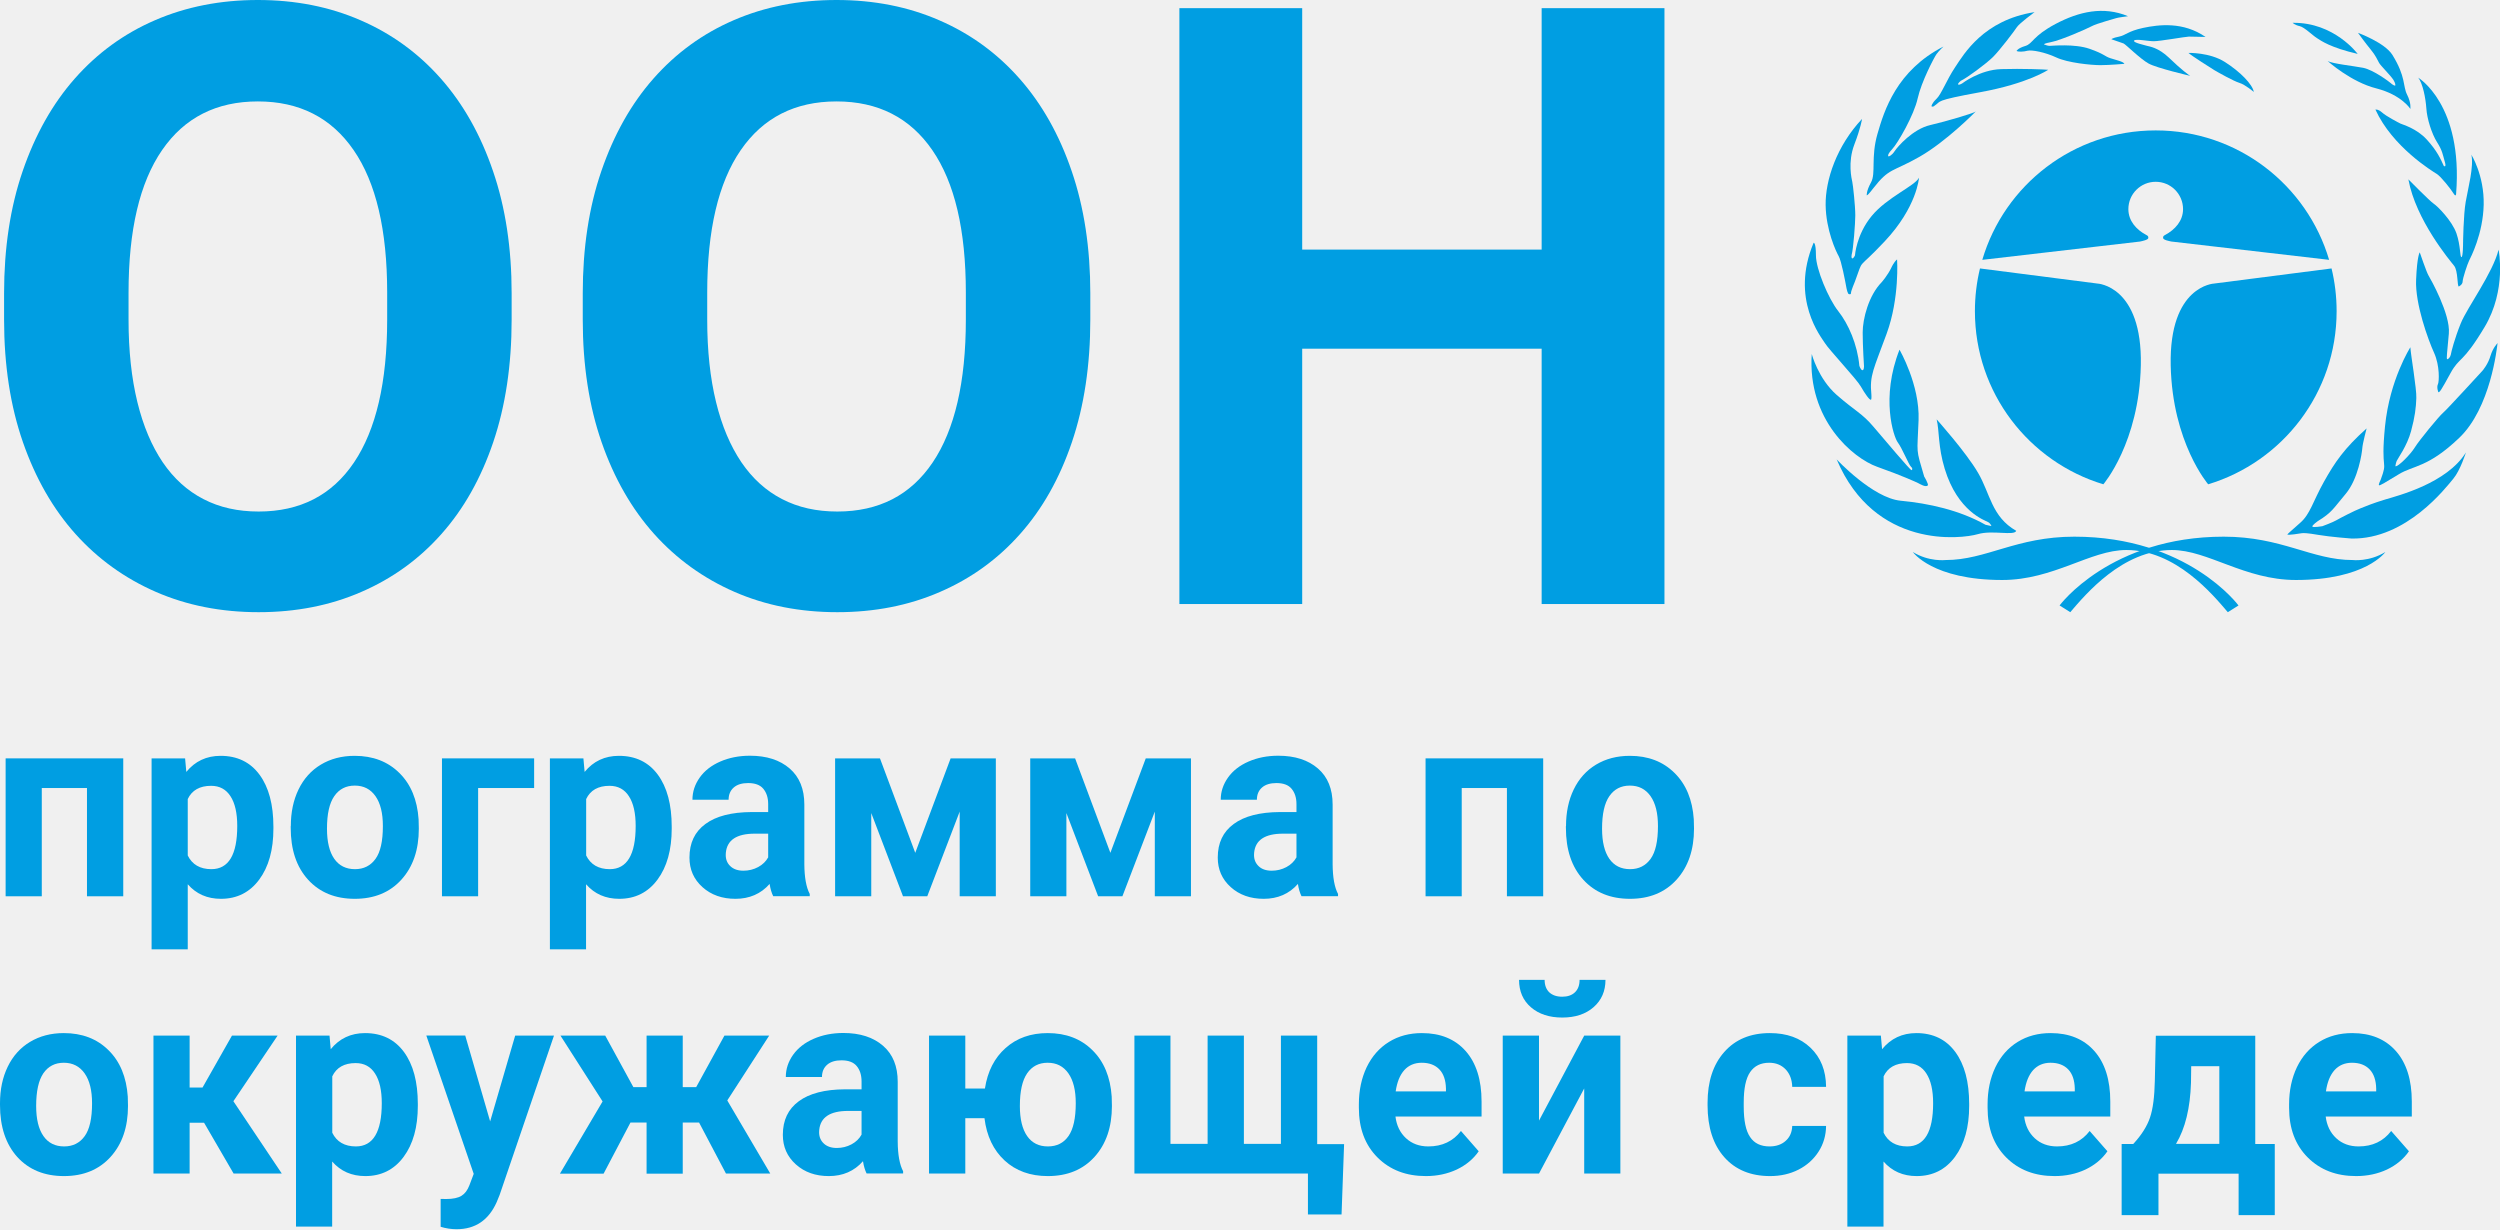
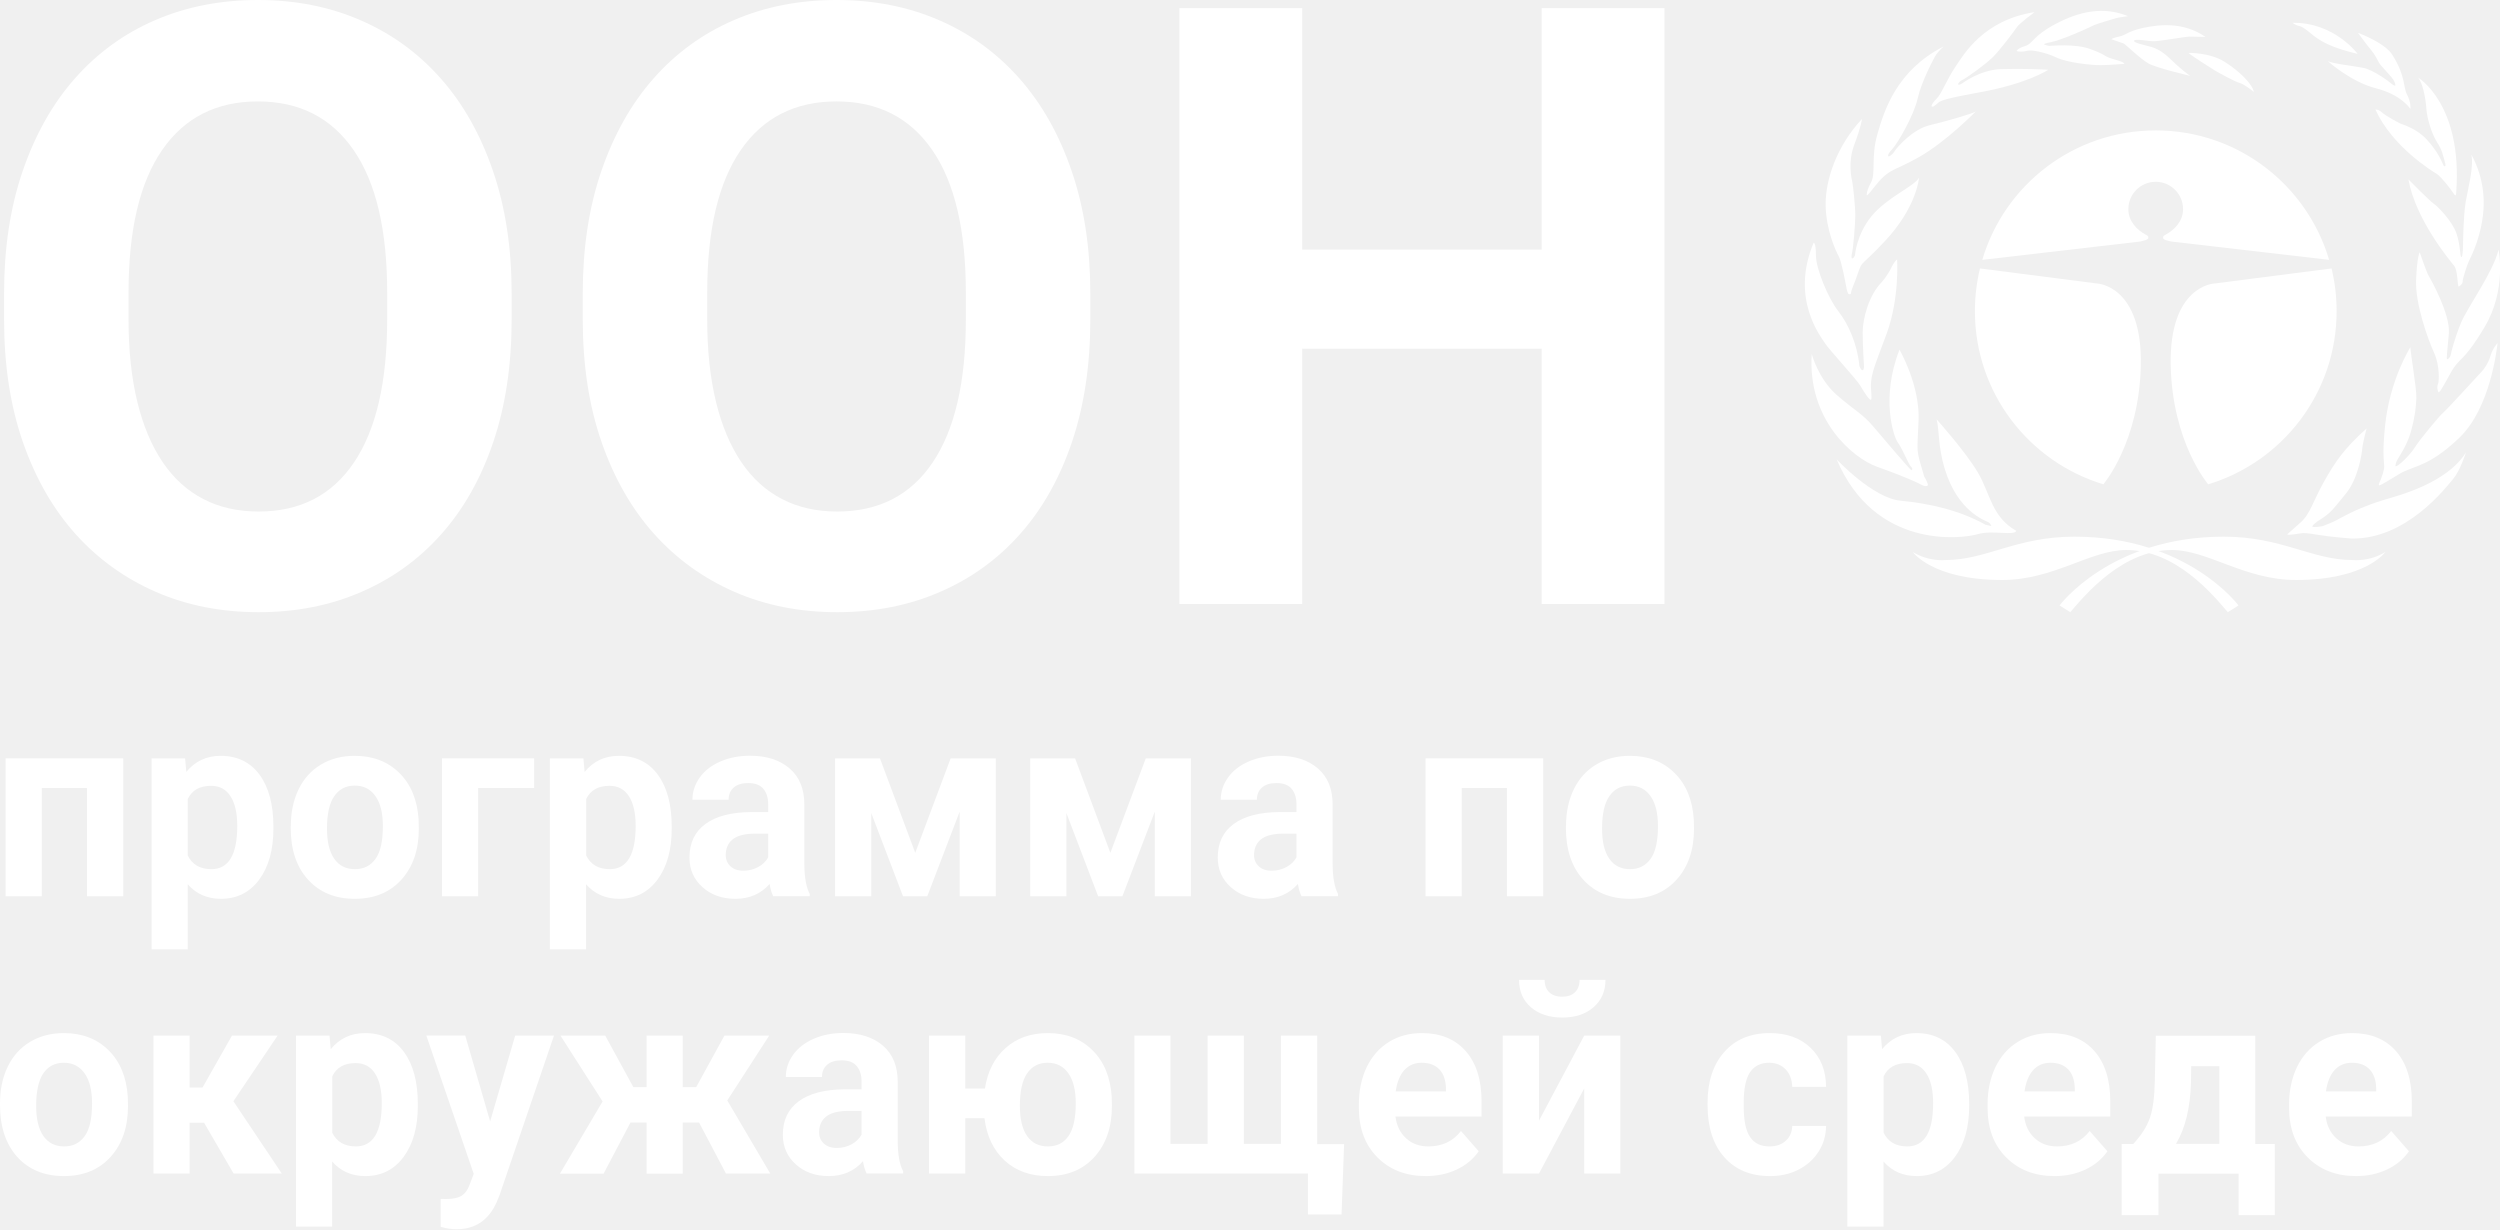
<svg xmlns="http://www.w3.org/2000/svg" version="1.1" id="Layer_1" x="0px" y="0px" viewBox="0 0 226.77 111.51" style="enable-background:new 0 0 226.77 111.51;" xml:space="preserve">
  <style type="text/css">
		.unep_0 {
- 			fill: #009EE2;
+ 			fill: #fff;
		}
	</style>
  <g>
    <g>
      <path class="unep_0" d="M11.18,81.3H7.89v-9.82h-4.1v9.82H0.51V68.79h10.67V81.3z" />
      <path class="unep_0" d="M24.8,75.16c0,1.93-0.43,3.47-1.29,4.63c-0.86,1.16-2.02,1.74-3.47,1.74c-1.24,0-2.24-0.44-3.01-1.32v5.9    h-3.28V68.79h3.04l0.11,1.23c0.79-0.97,1.83-1.46,3.11-1.46c1.51,0,2.69,0.57,3.53,1.71s1.26,2.71,1.26,4.72V75.16z M21.52,74.92    c0-1.16-0.2-2.06-0.61-2.69c-0.4-0.63-0.99-0.95-1.76-0.95c-1.03,0-1.74,0.4-2.12,1.2v5.12c0.4,0.82,1.12,1.24,2.14,1.24    C20.74,78.84,21.52,77.53,21.52,74.92z" />
      <path class="unep_0" d="M26.38,74.93c0-1.24,0.23-2.35,0.7-3.32c0.47-0.97,1.14-1.72,2.02-2.25c0.88-0.53,1.9-0.8,3.07-0.8    c1.66,0,3.01,0.52,4.05,1.55c1.05,1.03,1.63,2.44,1.75,4.21l0.02,0.85c0,1.92-0.53,3.46-1.58,4.62c-1.05,1.16-2.46,1.74-4.23,1.74    c-1.77,0-3.18-0.58-4.23-1.73c-1.06-1.16-1.58-2.73-1.58-4.72V74.93z M29.66,75.17c0,1.19,0.22,2.1,0.66,2.73    c0.44,0.63,1.07,0.94,1.88,0.94c0.79,0,1.41-0.31,1.86-0.93c0.45-0.62,0.67-1.61,0.67-2.98c0-1.17-0.22-2.07-0.67-2.71    c-0.45-0.64-1.07-0.96-1.88-0.96c-0.8,0-1.42,0.32-1.86,0.96C29.88,72.85,29.66,73.83,29.66,75.17z" />
      <path class="unep_0" d="M48.45,71.48h-5.08v9.82h-3.28V68.79h8.36V71.48z" />
      <path class="unep_0" d="M60.93,75.16c0,1.93-0.43,3.47-1.29,4.63c-0.86,1.16-2.02,1.74-3.47,1.74c-1.24,0-2.24-0.44-3.01-1.32v5.9    h-3.28V68.79h3.04l0.11,1.23c0.79-0.97,1.83-1.46,3.11-1.46c1.51,0,2.69,0.57,3.53,1.71s1.26,2.71,1.26,4.72V75.16z M57.66,74.92    c0-1.16-0.2-2.06-0.61-2.69c-0.4-0.63-0.99-0.95-1.76-0.95c-1.03,0-1.74,0.4-2.12,1.2v5.12c0.4,0.82,1.12,1.24,2.14,1.24    C56.87,78.84,57.66,77.53,57.66,74.92z" />
      <path class="unep_0" d="M70.14,81.3c-0.15-0.3-0.26-0.67-0.33-1.12c-0.79,0.9-1.83,1.35-3.1,1.35c-1.2,0-2.2-0.35-2.99-1.06    c-0.79-0.71-1.18-1.6-1.18-2.68c0-1.33,0.48-2.34,1.45-3.05c0.96-0.71,2.36-1.07,4.18-1.08h1.51v-0.72c0-0.58-0.15-1.04-0.44-1.39    c-0.29-0.35-0.75-0.52-1.38-0.52c-0.55,0-0.99,0.13-1.3,0.4c-0.31,0.27-0.47,0.64-0.47,1.11h-3.28c0-0.72,0.22-1.39,0.66-2.01    c0.44-0.62,1.06-1.1,1.86-1.45c0.8-0.35,1.7-0.53,2.7-0.53c1.51,0,2.71,0.39,3.6,1.16c0.89,0.77,1.33,1.86,1.33,3.27v5.42    c0.01,1.19,0.17,2.09,0.49,2.69v0.2H70.14z M67.43,78.98c0.48,0,0.93-0.11,1.34-0.33s0.71-0.52,0.91-0.88v-2.15h-1.22    c-1.64,0-2.51,0.58-2.62,1.73l-0.01,0.2c0,0.42,0.14,0.76,0.43,1.03C66.54,78.84,66.93,78.98,67.43,78.98z" />
      <path class="unep_0" d="M83.02,77.36l3.21-8.57h4.1V81.3h-3.28v-7.68l-2.94,7.68h-2.2l-2.88-7.55v7.55h-3.28V68.79h4.07L83.02,77.36z    " />
      <path class="unep_0" d="M100.72,77.36l3.21-8.57h4.1V81.3h-3.28v-7.68l-2.94,7.68h-2.2l-2.88-7.55v7.55h-3.28V68.79h4.07    L100.72,77.36z" />
      <path class="unep_0" d="M118.06,81.3c-0.15-0.3-0.26-0.67-0.33-1.12c-0.79,0.9-1.83,1.35-3.1,1.35c-1.2,0-2.2-0.35-2.99-1.06    c-0.79-0.71-1.18-1.6-1.18-2.68c0-1.33,0.48-2.34,1.45-3.05c0.96-0.71,2.36-1.07,4.18-1.08h1.51v-0.72c0-0.58-0.15-1.04-0.44-1.39    c-0.29-0.35-0.75-0.52-1.38-0.52c-0.55,0-0.99,0.13-1.3,0.4c-0.31,0.27-0.47,0.64-0.47,1.11h-3.28c0-0.72,0.22-1.39,0.66-2.01    c0.44-0.62,1.06-1.1,1.86-1.45c0.8-0.35,1.7-0.53,2.7-0.53c1.51,0,2.71,0.39,3.6,1.16c0.89,0.77,1.33,1.86,1.33,3.27v5.42    c0.01,1.19,0.17,2.09,0.49,2.69v0.2H118.06z M115.35,78.98c0.48,0,0.93-0.11,1.34-0.33s0.71-0.52,0.91-0.88v-2.15h-1.22    c-1.64,0-2.51,0.58-2.62,1.73l-0.01,0.2c0,0.42,0.14,0.76,0.43,1.03C114.45,78.84,114.85,78.98,115.35,78.98z" />
      <path class="unep_0" d="M139.98,81.3h-3.29v-9.82h-4.1v9.82h-3.28V68.79h10.67V81.3z" />
      <path class="unep_0" d="M142.05,74.93c0-1.24,0.23-2.35,0.7-3.32c0.47-0.97,1.14-1.72,2.02-2.25c0.88-0.53,1.9-0.8,3.07-0.8    c1.66,0,3.01,0.52,4.05,1.55c1.05,1.03,1.63,2.44,1.75,4.21l0.02,0.85c0,1.92-0.53,3.46-1.58,4.62c-1.05,1.16-2.46,1.74-4.23,1.74    c-1.77,0-3.18-0.58-4.23-1.73c-1.06-1.16-1.58-2.73-1.58-4.72V74.93z M145.32,75.17c0,1.19,0.22,2.1,0.66,2.73    c0.44,0.63,1.07,0.94,1.88,0.94c0.79,0,1.41-0.31,1.86-0.93c0.45-0.62,0.67-1.61,0.67-2.98c0-1.17-0.22-2.07-0.67-2.71    c-0.45-0.64-1.07-0.96-1.88-0.96c-0.8,0-1.42,0.32-1.86,0.96C145.54,72.85,145.32,73.83,145.32,75.17z" />
    </g>
    <g>
      <path class="unep_0" d="M0,100.08c0-1.24,0.23-2.35,0.7-3.32s1.14-1.72,2.02-2.25c0.88-0.53,1.9-0.8,3.07-0.8    c1.66,0,3.01,0.52,4.05,1.55c1.05,1.03,1.63,2.44,1.75,4.21l0.02,0.85c0,1.92-0.53,3.46-1.58,4.62c-1.05,1.16-2.46,1.74-4.23,1.74    c-1.77,0-3.18-0.58-4.23-1.73C0.53,103.79,0,102.22,0,100.23V100.08z M3.28,100.32c0,1.19,0.22,2.1,0.66,2.73    c0.44,0.63,1.07,0.94,1.88,0.94c0.79,0,1.41-0.31,1.86-0.93c0.45-0.62,0.67-1.61,0.67-2.98c0-1.17-0.22-2.07-0.67-2.71    C7.23,96.73,6.6,96.4,5.79,96.4c-0.8,0-1.42,0.32-1.86,0.96C3.5,98,3.28,98.98,3.28,100.32z" />
      <path class="unep_0" d="M18.51,101.84H17.2v4.61h-3.28V93.94h3.28v4.71h1.17l2.67-4.71h4.14l-4.01,5.95l4.39,6.56h-4.37L18.51,101.84    z" />
      <path class="unep_0" d="M37.9,100.31c0,1.93-0.43,3.47-1.29,4.63c-0.86,1.16-2.02,1.74-3.47,1.74c-1.24,0-2.24-0.44-3.01-1.32v5.9    h-3.28V93.94h3.04l0.11,1.23c0.79-0.97,1.83-1.46,3.11-1.46c1.51,0,2.69,0.57,3.53,1.71s1.26,2.71,1.26,4.72V100.31z     M34.63,100.07c0-1.16-0.2-2.06-0.61-2.69c-0.4-0.63-0.99-0.95-1.76-0.95c-1.03,0-1.74,0.4-2.12,1.2v5.12    c0.4,0.82,1.12,1.24,2.14,1.24C33.84,103.99,34.63,102.68,34.63,100.07z" />
      <path class="unep_0" d="M44.46,101.72l2.27-7.78h3.52l-4.93,14.45l-0.27,0.66c-0.73,1.63-1.94,2.45-3.63,2.45    c-0.48,0-0.96-0.07-1.45-0.22v-2.53l0.5,0.01c0.62,0,1.08-0.1,1.39-0.29c0.31-0.19,0.55-0.51,0.72-0.96l0.39-1.03l-4.3-12.55h3.53    L44.46,101.72z" />
      <path class="unep_0" d="M63.41,101.82h-1.48v4.64h-3.28v-4.64h-1.46l-2.44,4.64h-3.96l3.87-6.55l-3.82-5.97h4.06l2.55,4.67h1.2v-4.67    h3.28v4.67h1.22l2.56-4.67h4.06l-3.8,5.88l3.9,6.63h-4.02L63.41,101.82z" />
      <path class="unep_0" d="M78.61,106.45c-0.15-0.3-0.26-0.67-0.33-1.12c-0.79,0.9-1.83,1.35-3.1,1.35c-1.2,0-2.2-0.35-2.99-1.06    c-0.79-0.71-1.18-1.6-1.18-2.68c0-1.33,0.48-2.34,1.45-3.05c0.96-0.71,2.36-1.07,4.18-1.08h1.51v-0.72c0-0.58-0.15-1.04-0.44-1.39    c-0.29-0.35-0.75-0.52-1.38-0.52c-0.55,0-0.99,0.13-1.3,0.4c-0.31,0.27-0.47,0.64-0.47,1.11h-3.28c0-0.72,0.22-1.39,0.66-2.01    c0.44-0.62,1.06-1.1,1.86-1.45c0.8-0.35,1.7-0.53,2.7-0.53c1.51,0,2.71,0.39,3.6,1.16c0.89,0.77,1.33,1.86,1.33,3.27v5.42    c0.01,1.19,0.17,2.09,0.49,2.69v0.2H78.61z M75.9,104.13c0.48,0,0.93-0.11,1.34-0.33c0.41-0.22,0.71-0.52,0.91-0.88v-2.15h-1.22    c-1.64,0-2.51,0.58-2.62,1.73l-0.01,0.2c0,0.42,0.14,0.76,0.43,1.03C75.01,103.99,75.4,104.13,75.9,104.13z" />
      <path class="unep_0" d="M87.57,98.74h1.77c0.24-1.56,0.87-2.79,1.88-3.68c1.01-0.9,2.28-1.35,3.82-1.35c1.66,0,3.01,0.52,4.05,1.55    c1.05,1.03,1.63,2.44,1.75,4.21l0.02,0.85c0,1.92-0.53,3.46-1.58,4.62c-1.05,1.16-2.46,1.74-4.23,1.74c-1.59,0-2.9-0.47-3.92-1.41    c-1.02-0.94-1.63-2.22-1.83-3.84h-1.74v5.02h-3.29V93.94h3.29V98.74z M92.51,100.32c0,1.19,0.22,2.1,0.66,2.73    c0.44,0.63,1.07,0.94,1.88,0.94c0.81,0,1.43-0.31,1.87-0.94c0.44-0.63,0.66-1.62,0.66-2.98c0-1.17-0.22-2.07-0.67-2.71    c-0.45-0.64-1.07-0.96-1.88-0.96c-0.8,0-1.42,0.32-1.86,0.96C92.73,98,92.51,98.98,92.51,100.32z" />
      <path class="unep_0" d="M106.17,93.94v9.82h3.37v-9.82h3.29v9.82h3.36v-9.82h3.29v9.84h2.44l-0.23,6.38h-3.05v-3.71H102.9V93.94    H106.17z" />
      <path class="unep_0" d="M129.34,106.68c-1.8,0-3.26-0.56-4.39-1.69c-1.13-1.13-1.69-2.63-1.69-4.5v-0.32c0-1.26,0.24-2.38,0.71-3.37    c0.48-0.99,1.15-1.75,2.02-2.29c0.87-0.54,1.87-0.8,2.99-0.8c1.68,0,3,0.54,3.96,1.62c0.96,1.08,1.45,2.61,1.45,4.59v1.36h-7.81    c0.1,0.82,0.42,1.47,0.96,1.97c0.53,0.49,1.21,0.74,2.02,0.74c1.26,0,2.25-0.47,2.96-1.4l1.61,1.84c-0.49,0.71-1.16,1.26-2,1.66    C131.29,106.48,130.36,106.68,129.34,106.68z M128.96,96.4c-0.65,0-1.18,0.23-1.58,0.67c-0.4,0.45-0.66,1.09-0.78,1.93h4.56v-0.27    c-0.02-0.74-0.21-1.32-0.59-1.72S129.66,96.4,128.96,96.4z" />
      <path class="unep_0" d="M143.7,93.94h3.28v12.51h-3.28v-7.72l-4.1,7.72h-3.29V93.94h3.29v7.71L143.7,93.94z M145.63,88.88    c0,1.02-0.36,1.85-1.08,2.48c-0.72,0.63-1.67,0.94-2.84,0.94c-1.17,0-2.12-0.31-2.84-0.93c-0.72-0.62-1.08-1.45-1.08-2.49h2.32    c0,0.48,0.14,0.86,0.42,1.13c0.28,0.26,0.67,0.4,1.17,0.4c0.49,0,0.88-0.13,1.16-0.4c0.28-0.27,0.42-0.64,0.42-1.13H145.63z" />
      <path class="unep_0" d="M160.51,103.99c0.6,0,1.1-0.17,1.47-0.51c0.38-0.34,0.57-0.79,0.59-1.35h3.07c-0.01,0.85-0.23,1.63-0.68,2.33    s-1.06,1.25-1.83,1.64c-0.77,0.39-1.63,0.58-2.57,0.58c-1.75,0-3.14-0.57-4.15-1.71c-1.01-1.14-1.52-2.71-1.52-4.71v-0.22    c0-1.93,0.5-3.47,1.51-4.61c1.01-1.15,2.39-1.72,4.14-1.72c1.53,0,2.76,0.44,3.69,1.33c0.93,0.89,1.4,2.07,1.41,3.55h-3.07    c-0.02-0.65-0.21-1.17-0.59-1.58c-0.38-0.4-0.88-0.61-1.5-0.61c-0.76,0-1.34,0.28-1.73,0.85c-0.39,0.57-0.58,1.49-0.58,2.76v0.35    c0,1.29,0.19,2.22,0.58,2.78C159.13,103.71,159.72,103.99,160.51,103.99z" />
      <path class="unep_0" d="M178.62,100.31c0,1.93-0.43,3.47-1.29,4.63c-0.86,1.16-2.02,1.74-3.47,1.74c-1.24,0-2.24-0.44-3.01-1.32v5.9    h-3.28V93.94h3.04l0.11,1.23c0.79-0.97,1.83-1.46,3.11-1.46c1.51,0,2.69,0.57,3.53,1.71s1.26,2.71,1.26,4.72V100.31z     M175.35,100.07c0-1.16-0.2-2.06-0.61-2.69c-0.4-0.63-0.99-0.95-1.76-0.95c-1.03,0-1.74,0.4-2.12,1.2v5.12    c0.4,0.82,1.12,1.24,2.14,1.24C174.57,103.99,175.35,102.68,175.35,100.07z" />
      <path class="unep_0" d="M186.37,106.68c-1.8,0-3.26-0.56-4.39-1.69c-1.13-1.13-1.69-2.63-1.69-4.5v-0.32c0-1.26,0.24-2.38,0.71-3.37    c0.48-0.99,1.15-1.75,2.02-2.29c0.87-0.54,1.87-0.8,2.99-0.8c1.68,0,3,0.54,3.96,1.62c0.96,1.08,1.45,2.61,1.45,4.59v1.36h-7.81    c0.1,0.82,0.42,1.47,0.96,1.97c0.53,0.49,1.21,0.74,2.02,0.74c1.26,0,2.25-0.47,2.96-1.4l1.61,1.84c-0.49,0.71-1.16,1.26-2,1.66    C188.32,106.48,187.39,106.68,186.37,106.68z M186,96.4c-0.65,0-1.18,0.23-1.58,0.67c-0.4,0.45-0.66,1.09-0.78,1.93h4.56v-0.27    c-0.02-0.74-0.21-1.32-0.59-1.72C187.23,96.61,186.69,96.4,186,96.4z" />
      <path class="unep_0" d="M193.51,103.76c0.74-0.8,1.24-1.59,1.51-2.38s0.41-1.9,0.44-3.34l0.09-4.09h9.02v9.82h1.77v6.45h-3.28v-3.76    h-7.27v3.76h-3.34v-6.45H193.51z M197.38,103.76h3.93v-7.05h-2.55l-0.02,1.5C198.67,100.5,198.22,102.36,197.38,103.76z" />
      <path class="unep_0" d="M213.72,106.68c-1.8,0-3.26-0.56-4.39-1.69c-1.13-1.13-1.69-2.63-1.69-4.5v-0.32c0-1.26,0.24-2.38,0.71-3.37    c0.48-0.99,1.15-1.75,2.02-2.29c0.87-0.54,1.87-0.8,2.99-0.8c1.68,0,3,0.54,3.96,1.62c0.96,1.08,1.45,2.61,1.45,4.59v1.36h-7.81    c0.1,0.82,0.42,1.47,0.96,1.97c0.53,0.49,1.21,0.74,2.02,0.74c1.26,0,2.25-0.47,2.96-1.4l1.61,1.84c-0.49,0.71-1.16,1.26-2,1.66    C215.67,106.48,214.74,106.68,213.72,106.68z M213.34,96.4c-0.65,0-1.18,0.23-1.58,0.67c-0.4,0.45-0.66,1.09-0.78,1.93h4.56v-0.27    c-0.02-0.74-0.21-1.32-0.59-1.72S214.04,96.4,213.34,96.4z" />
    </g>
    <g>
      <g>
        <g>
          <g>
            <g>
              <g>
                <path class="unep_0" d="M190.79,43.93c-6.74-2.04-11.65-8.29-11.65-15.7c0-1.34,0.16-2.64,0.46-3.88l10.65,1.37         c0,0,4.09,0.18,3.94,7.42C194.04,40.16,190.79,43.93,190.79,43.93z" />
                <path class="unep_0" d="M200.3,43.93c6.74-2.04,11.65-8.29,11.65-15.7c0-1.34-0.16-2.64-0.46-3.88l-10.65,1.37         c0,0-4.09,0.18-3.94,7.42C197.05,40.16,200.3,43.93,200.3,43.93z" />
                <path class="unep_0" d="M195.54,16.49c1.37,0,2.48,1.11,2.48,2.48c0,1.07-0.73,1.86-1.62,2.34c-0.11,0.06-0.21,0.11-0.19,0.28         c0.02,0.18,0.53,0.27,0.75,0.32l14.31,1.66c-2.01-6.79-8.29-11.74-15.72-11.74h-0.02c-7.44,0-13.72,4.95-15.72,11.74         l14.31-1.66c0.22-0.05,0.73-0.15,0.75-0.32c0.02-0.17-0.08-0.22-0.19-0.28c-0.89-0.47-1.62-1.27-1.62-2.34         C193.06,17.6,194.17,16.49,195.54,16.49L195.54,16.49z" />
              </g>
              <g>
                <path class="unep_0" d="M202.08,55.53l0.97-0.61c0,0-4.6-6.24-14.89-6.24c-5.27,0-7.99,2.12-11.68,2.12c0,0-1.51,0.18-2.97-0.73         c0,0,1.76,2.54,8.11,2.54c4.66,0,7.99-2.72,11.26-2.72C197.36,49.9,200.69,53.9,202.08,55.53z" />
              </g>
              <g>
                <path class="unep_0" d="M187.79,55.53l-0.97-0.61c0,0,4.6-6.24,14.89-6.24c5.27,0,7.99,2.12,11.69,2.12c0,0,1.51,0.18,2.97-0.73         c0,0-1.76,2.54-8.11,2.54c-4.66,0-7.99-2.72-11.26-2.72C192.52,49.9,189.19,53.9,187.79,55.53z" />
              </g>
              <path class="unep_0" d="M182.89,48.15c-0.18,0.48-2.15-0.09-3.48,0.3c-1.49,0.44-9.35,1.39-12.81-6.78c0,0,3.27,3.51,5.81,3.75        c2.54,0.24,5.33,0.85,7.69,2.18l0.54,0.12c0,0-0.08-0.24-0.3-0.36c-0.31-0.17-2.76-0.96-3.94-4.84        c-0.61-2-0.48-3.45-0.73-4.48c0,0,2.66,2.97,3.75,4.84C180.53,44.76,180.65,46.88,182.89,48.15z" />
              <path class="unep_0" d="M174.87,44.03c-0.2,0.2-0.7-0.12-0.88-0.21c-0.18-0.09-1.49-0.69-3.72-1.48        c-2.21-0.79-6.33-4.27-5.93-10.23c0,0,0.58,2.24,2.27,3.72c1.7,1.48,2.3,1.66,3.33,2.88c1.03,1.21,3.36,3.97,3.45,3.94        c0.09-0.03,0.12-0.18-0.06-0.33s-0.79-1.66-1.18-2.18c-0.39-0.51-1.57-4.06,0.15-8.42c0,0,1.85,3.18,1.73,6.39        c-0.12,3.21-0.27,2.45,0.51,5.12C174.54,43.21,174.96,43.94,174.87,44.03z" />
              <path class="unep_0" d="M169.72,36.25c-0.11,0.11-0.58-0.58-0.94-1.21c-0.36-0.64-2.91-3.36-3.24-3.91        c-0.33-0.54-3.18-4-1.03-9.11c0,0,0.21-0.06,0.21,1.15c0,1.21,1.12,3.91,2.03,5.06c0.91,1.15,1.73,3,1.91,4.96        c0,0,0.12,0.36,0.27,0.39c0.15,0.03,0.15-0.36,0.15-0.36s-0.12-1.82-0.12-3.06c0-1.24,0.54-3.36,1.73-4.57        c0,0,0.54-0.61,0.88-1.33c0,0,0.21-0.48,0.51-0.73c0,0,0.24,3.48-0.94,6.72c-1.18,3.24-1.57,3.78-1.39,5.54        C169.75,35.8,169.78,36.19,169.72,36.25z" />
              <path class="unep_0" d="M167.72,26.68c-0.12,0-0.21-0.42-0.27-0.76c-0.06-0.33-0.42-2.27-0.67-2.69        c-0.24-0.42-1.15-2.36-1.18-4.63c-0.03-2.27,1-5.36,3.3-7.81c0,0-0.09,0.73-0.7,2.33c-0.61,1.6-0.24,3.12-0.18,3.39        c0.06,0.27,0.27,2.15,0.27,3.03c0,0.7-0.18,3.09-0.33,3.57c0,0-0.06,0.33,0.06,0.33s0.24-0.27,0.24-0.27s0.12-1.88,1.51-3.57        c1.39-1.7,3.91-2.72,4.3-3.48c0,0-0.18,2.66-3.12,5.78c-2.61,2.78-1.85,1.36-2.69,3.63c0,0-0.36,0.85-0.36,1.03        C167.91,26.75,167.72,26.68,167.72,26.68z" />
              <path class="unep_0" d="M169.33,17.72c0,0-0.06-0.36,0.39-1.18c0.45-0.82-0.03-2.27,0.58-4.39s1.73-5.75,5.99-7.93        c0,0-0.42,0.39-0.64,0.7c-0.21,0.3-1.36,2.48-1.7,4c-0.33,1.51-1.79,4.06-2.33,4.63c-0.54,0.58-0.3,0.64-0.3,0.64        s0.27-0.06,0.54-0.48c0.27-0.42,1.66-2,3.21-2.36c1.54-0.36,4-1.09,4.15-1.24c0,0-2.66,2.72-5.12,4.12s-2.72,0.97-4.18,2.85        C169.93,17.06,169.45,17.72,169.33,17.72z" />
              <path class="unep_0" d="M175.2,9.64c0,0,0-0.24,0.45-0.67c0.45-0.42,0.91-1.7,1.7-2.88c0.79-1.18,2.57-4.27,7.2-4.99        c0,0-1.39,1.03-1.6,1.36c-0.21,0.33-1.57,2.12-2.18,2.72s-2.33,1.88-2.91,2.15c0,0-0.3,0.24-0.24,0.33        c0.06,0.09,0.36-0.09,0.36-0.09s1.6-1.24,3.54-1.3c1.94-0.06,3.97,0.03,4.27,0.06c0,0-1.82,1.24-6.15,2.03        c-4.33,0.79-3.51,0.82-4.18,1.24C175.47,9.61,175.32,9.73,175.2,9.64z" />
              <path class="unep_0" d="M182.92,4.62c0,0,0.09-0.24,0.79-0.45c0.7-0.21,0.64-0.88,2.75-2c2.12-1.12,4.33-1.63,6.57-0.7        c0,0-0.94,0.12-1.09,0.18c-0.15,0.06-1.76,0.48-2.21,0.73c-0.45,0.24-2.78,1.27-3.72,1.45c-0.94,0.18-0.48,0.24-0.48,0.24        s0.21,0.09,0.39,0.09s2.27-0.21,3.63,0.27c1.36,0.48,1.33,0.67,1.88,0.85c0.54,0.18,1.18,0.3,1.27,0.51        c0,0-1.36,0.12-2.18,0.12c-0.82,0-2.97-0.21-4-0.7c-1.03-0.48-2.21-0.7-2.6-0.61C183.53,4.71,183.04,4.71,182.92,4.62z" />
              <path class="unep_0" d="M191.52,3.56c0,0,0.09-0.12,0.7-0.24s0.76-0.48,2.18-0.79c1.42-0.3,3.63-0.58,5.66,0.82        c0,0-1.24-0.03-1.51-0.03s-2.63,0.42-3.18,0.42c-0.54,0-1.63-0.24-1.79-0.06c-0.15,0.18,1,0.42,1.18,0.48        c0.18,0.06,1,0.12,2.03,1.12s1.76,1.54,1.88,1.6c0,0-3.03-0.7-3.78-1.12c-0.76-0.42-2.06-1.73-2.27-1.82        C192.4,3.86,191.52,3.56,191.52,3.56z" />
              <path class="unep_0" d="M198.51,4.8c0,0,1.91-0.06,3.3,0.82c1.39,0.88,2.51,2.03,2.63,2.72c0,0-0.79-0.67-1.3-0.82        c-0.51-0.15-1.97-0.97-2.27-1.15C200.57,6.19,198.81,5.07,198.51,4.8z" />
              <path class="unep_0" d="M207.47,48.48c0,0,0.27-0.27,1.18-1.06c0.91-0.79,1.15-1.94,2.15-3.72c1-1.79,1.85-3.03,3.87-4.84        c0,0-0.36,1.36-0.39,1.79c-0.03,0.42-0.36,2.78-1.51,4.15c-1.15,1.36-1.21,1.66-2.54,2.48c0,0-0.51,0.36-0.48,0.48        c0.03,0.12,0.91-0.03,0.91-0.03s0.97-0.36,1.27-0.54c0.3-0.18,1.66-0.88,2.21-1.09c0.54-0.21,1-0.42,2.21-0.79        c1.21-0.36,5.6-1.48,7.33-4.27c0,0-0.51,1.63-1.15,2.39c-0.64,0.76-4.24,5.51-9.23,5.42c0,0-1.97-0.15-3-0.33        c-1.03-0.18-1.39-0.18-1.54-0.15C208.59,48.39,207.62,48.57,207.47,48.48z" />
              <path class="unep_0" d="M218.64,31.5c0,0-1.88,2.94-2.3,7.17c-0.42,4.24,0.3,2.97-0.39,4.84c0,0-0.24,0.48-0.15,0.51        c0.09,0.03,0.45-0.18,1.79-1c1.33-0.82,2.63-0.58,5.48-3.3c2.85-2.72,3.42-8.14,3.48-8.6c0,0-0.42,0.42-0.64,1.15        c-0.21,0.73-0.67,1.3-0.76,1.39c-0.09,0.09-3.18,3.48-3.54,3.78c-0.36,0.3-2.18,2.51-2.57,3.15c-0.39,0.64-1.54,1.79-1.76,1.7        c0,0,0.03-0.27,0.12-0.48c0.09-0.21,0.94-1.36,1.3-2.69c0.36-1.33,0.45-2.15,0.48-3C219.22,35.28,218.67,32.16,218.64,31.5z" />
              <path class="unep_0" d="M221.18,35.58c0,0-0.19-0.44-0.03-0.76c0.09-0.18,0.18-1.63-0.36-2.82c-0.54-1.18-1.73-4.45-1.63-6.63        c0.09-2.18,0.33-2.48,0.33-2.48s0.61,1.79,0.79,2.09c0.18,0.3,2,3.51,1.85,5.27c-0.15,1.76-0.24,2.3-0.15,2.33        c0.09,0.03,0.3-0.21,0.33-0.42c0.03-0.21,0.33-1.42,0.91-2.85c0.58-1.42,2.91-4.57,3.42-6.66c0,0,0.76,3.63-1.27,7.02        c-2.03,3.39-2.24,2.63-3.09,4.18C221.43,35.4,221.31,35.58,221.18,35.58z" />
              <path class="unep_0" d="M223.03,25.99c-0.15-0.03-0.06-1.42-0.42-1.88c-0.36-0.45-3.48-4.15-4.15-7.84c0,0,1.97,2,2.3,2.21        c0.33,0.21,1.66,1.54,2.06,2.69c0.39,1.15,0.3,2.12,0.45,2.15c0.15,0.03,0.15-1.27,0.15-1.27s0.03-2.54,0.24-3.75        c0.21-1.21,0.76-3.24,0.51-4.27c0,0,1.18,1.88,1.12,4.54c-0.06,2.66-1.18,4.78-1.33,5.09c-0.15,0.3-0.58,1.6-0.58,1.88        S223.03,25.99,223.03,25.99z" />
              <path class="unep_0" d="M219.34,7.04c0,0,4.09,2.42,3.45,10.53c0,0,0,0.36-0.24-0.03s-1.12-1.51-1.51-1.76        c-0.39-0.24-4.03-2.45-5.57-5.84c0,0,0.24-0.06,0.61,0.27c0.36,0.33,1.48,0.91,1.66,1c0.18,0.09,1.45,0.42,2.39,1.45        s1.27,1.79,1.54,2.39c0,0,0.27,0.21,0.09-0.39c-0.18-0.61-0.21-1-0.7-1.76c-0.48-0.76-0.91-2.12-0.97-3.06        C220.03,8.92,219.76,7.52,219.34,7.04z" />
              <path class="unep_0" d="M218.64,9.88c0,0,0.09-0.54-0.3-1.3c-0.39-0.76-0.09-1.6-1.33-3.6c-0.7-1.12-3.12-2-3.12-2        s0.7,0.97,1.15,1.51c0.45,0.54,0.61,0.94,0.76,1.21c0.15,0.27,0.99,1.08,1.3,1.54c0.06,0.09,0.18,0.33,0.18,0.48        s-0.33-0.09-0.42-0.18c-0.09-0.09-1.57-1.21-2.51-1.39c-0.94-0.18-2.72-0.36-3.21-0.61c0,0,2.12,1.91,4.42,2.48        C217.85,8.61,218.64,9.88,218.64,9.88z" />
              <path class="unep_0" d="M213.86,4.89c0,0-2.12-2.88-5.9-2.82c0,0,0.21,0.21,0.64,0.3c0.42,0.09,1.18,0.85,1.57,1.09        C210.56,3.71,211.38,4.31,213.86,4.89z" />
            </g>
          </g>
        </g>
      </g>
    </g>
    <g>
      <g>
        <path class="unep_0" d="M46.41,28.99c0,4.13-0.56,7.84-1.67,11.12c-1.11,3.28-2.68,6.06-4.7,8.33c-2.02,2.28-4.44,4.03-7.26,5.25     c-2.82,1.23-5.93,1.84-9.32,1.84s-6.5-0.61-9.32-1.84c-2.82-1.23-5.25-2.98-7.29-5.25c-2.04-2.28-3.63-5.05-4.77-8.33     c-1.14-3.28-1.71-6.98-1.71-11.12v-2.38c0-4.11,0.56-7.81,1.69-11.1c1.13-3.29,2.7-6.09,4.73-8.39c2.03-2.3,4.45-4.07,7.28-5.29     C16.89,0.61,20,0,23.39,0c3.39,0,6.5,0.61,9.32,1.84c2.82,1.22,5.25,2.99,7.28,5.29c2.03,2.3,3.61,5.1,4.73,8.39     c1.13,3.29,1.69,6.99,1.69,11.1V28.99z M35.12,26.54c0-5.67-1.01-9.97-3.04-12.92c-2.03-2.95-4.93-4.42-8.69-4.42     c-3.76,0-6.66,1.47-8.69,4.42c-2.03,2.95-3.04,7.25-3.04,12.92v2.45c0,2.82,0.27,5.31,0.8,7.48c0.53,2.17,1.3,3.98,2.3,5.46     c1,1.47,2.23,2.59,3.69,3.34c1.46,0.76,3.13,1.13,5.01,1.13c3.76,0,6.65-1.48,8.65-4.45c2-2.97,3.01-7.29,3.01-12.96V26.54z" />
        <path class="unep_0" d="M98.9,28.99c0,4.13-0.56,7.84-1.67,11.12c-1.11,3.28-2.68,6.06-4.7,8.33c-2.02,2.28-4.44,4.03-7.26,5.25     c-2.82,1.23-5.93,1.84-9.32,1.84c-3.39,0-6.5-0.61-9.32-1.84c-2.82-1.23-5.25-2.98-7.29-5.25c-2.04-2.28-3.63-5.05-4.77-8.33     c-1.14-3.28-1.71-6.98-1.71-11.12v-2.38c0-4.11,0.56-7.81,1.69-11.1c1.13-3.29,2.7-6.09,4.73-8.39c2.03-2.3,4.45-4.07,7.28-5.29     C69.38,0.61,72.49,0,75.88,0c3.39,0,6.5,0.61,9.32,1.84c2.82,1.22,5.25,2.99,7.28,5.29c2.03,2.3,3.61,5.1,4.73,8.39     c1.13,3.29,1.69,6.99,1.69,11.1V28.99z M87.61,26.54c0-5.67-1.01-9.97-3.04-12.92c-2.03-2.95-4.93-4.42-8.69-4.42     c-3.76,0-6.66,1.47-8.69,4.42c-2.03,2.95-3.04,7.25-3.04,12.92v2.45c0,2.82,0.27,5.31,0.8,7.48s1.3,3.98,2.3,5.46     c1,1.47,2.23,2.59,3.69,3.34c1.46,0.76,3.13,1.13,5.01,1.13c3.76,0,6.65-1.48,8.65-4.45c2-2.97,3.01-7.29,3.01-12.96V26.54z" />
        <path class="unep_0" d="M150.98,54.79h-11.14V31.63h-21.72v23.16h-11.14V0.74h11.14v21.9h21.72V0.74h11.14V54.79z" />
      </g>
    </g>
  </g>
</svg>
